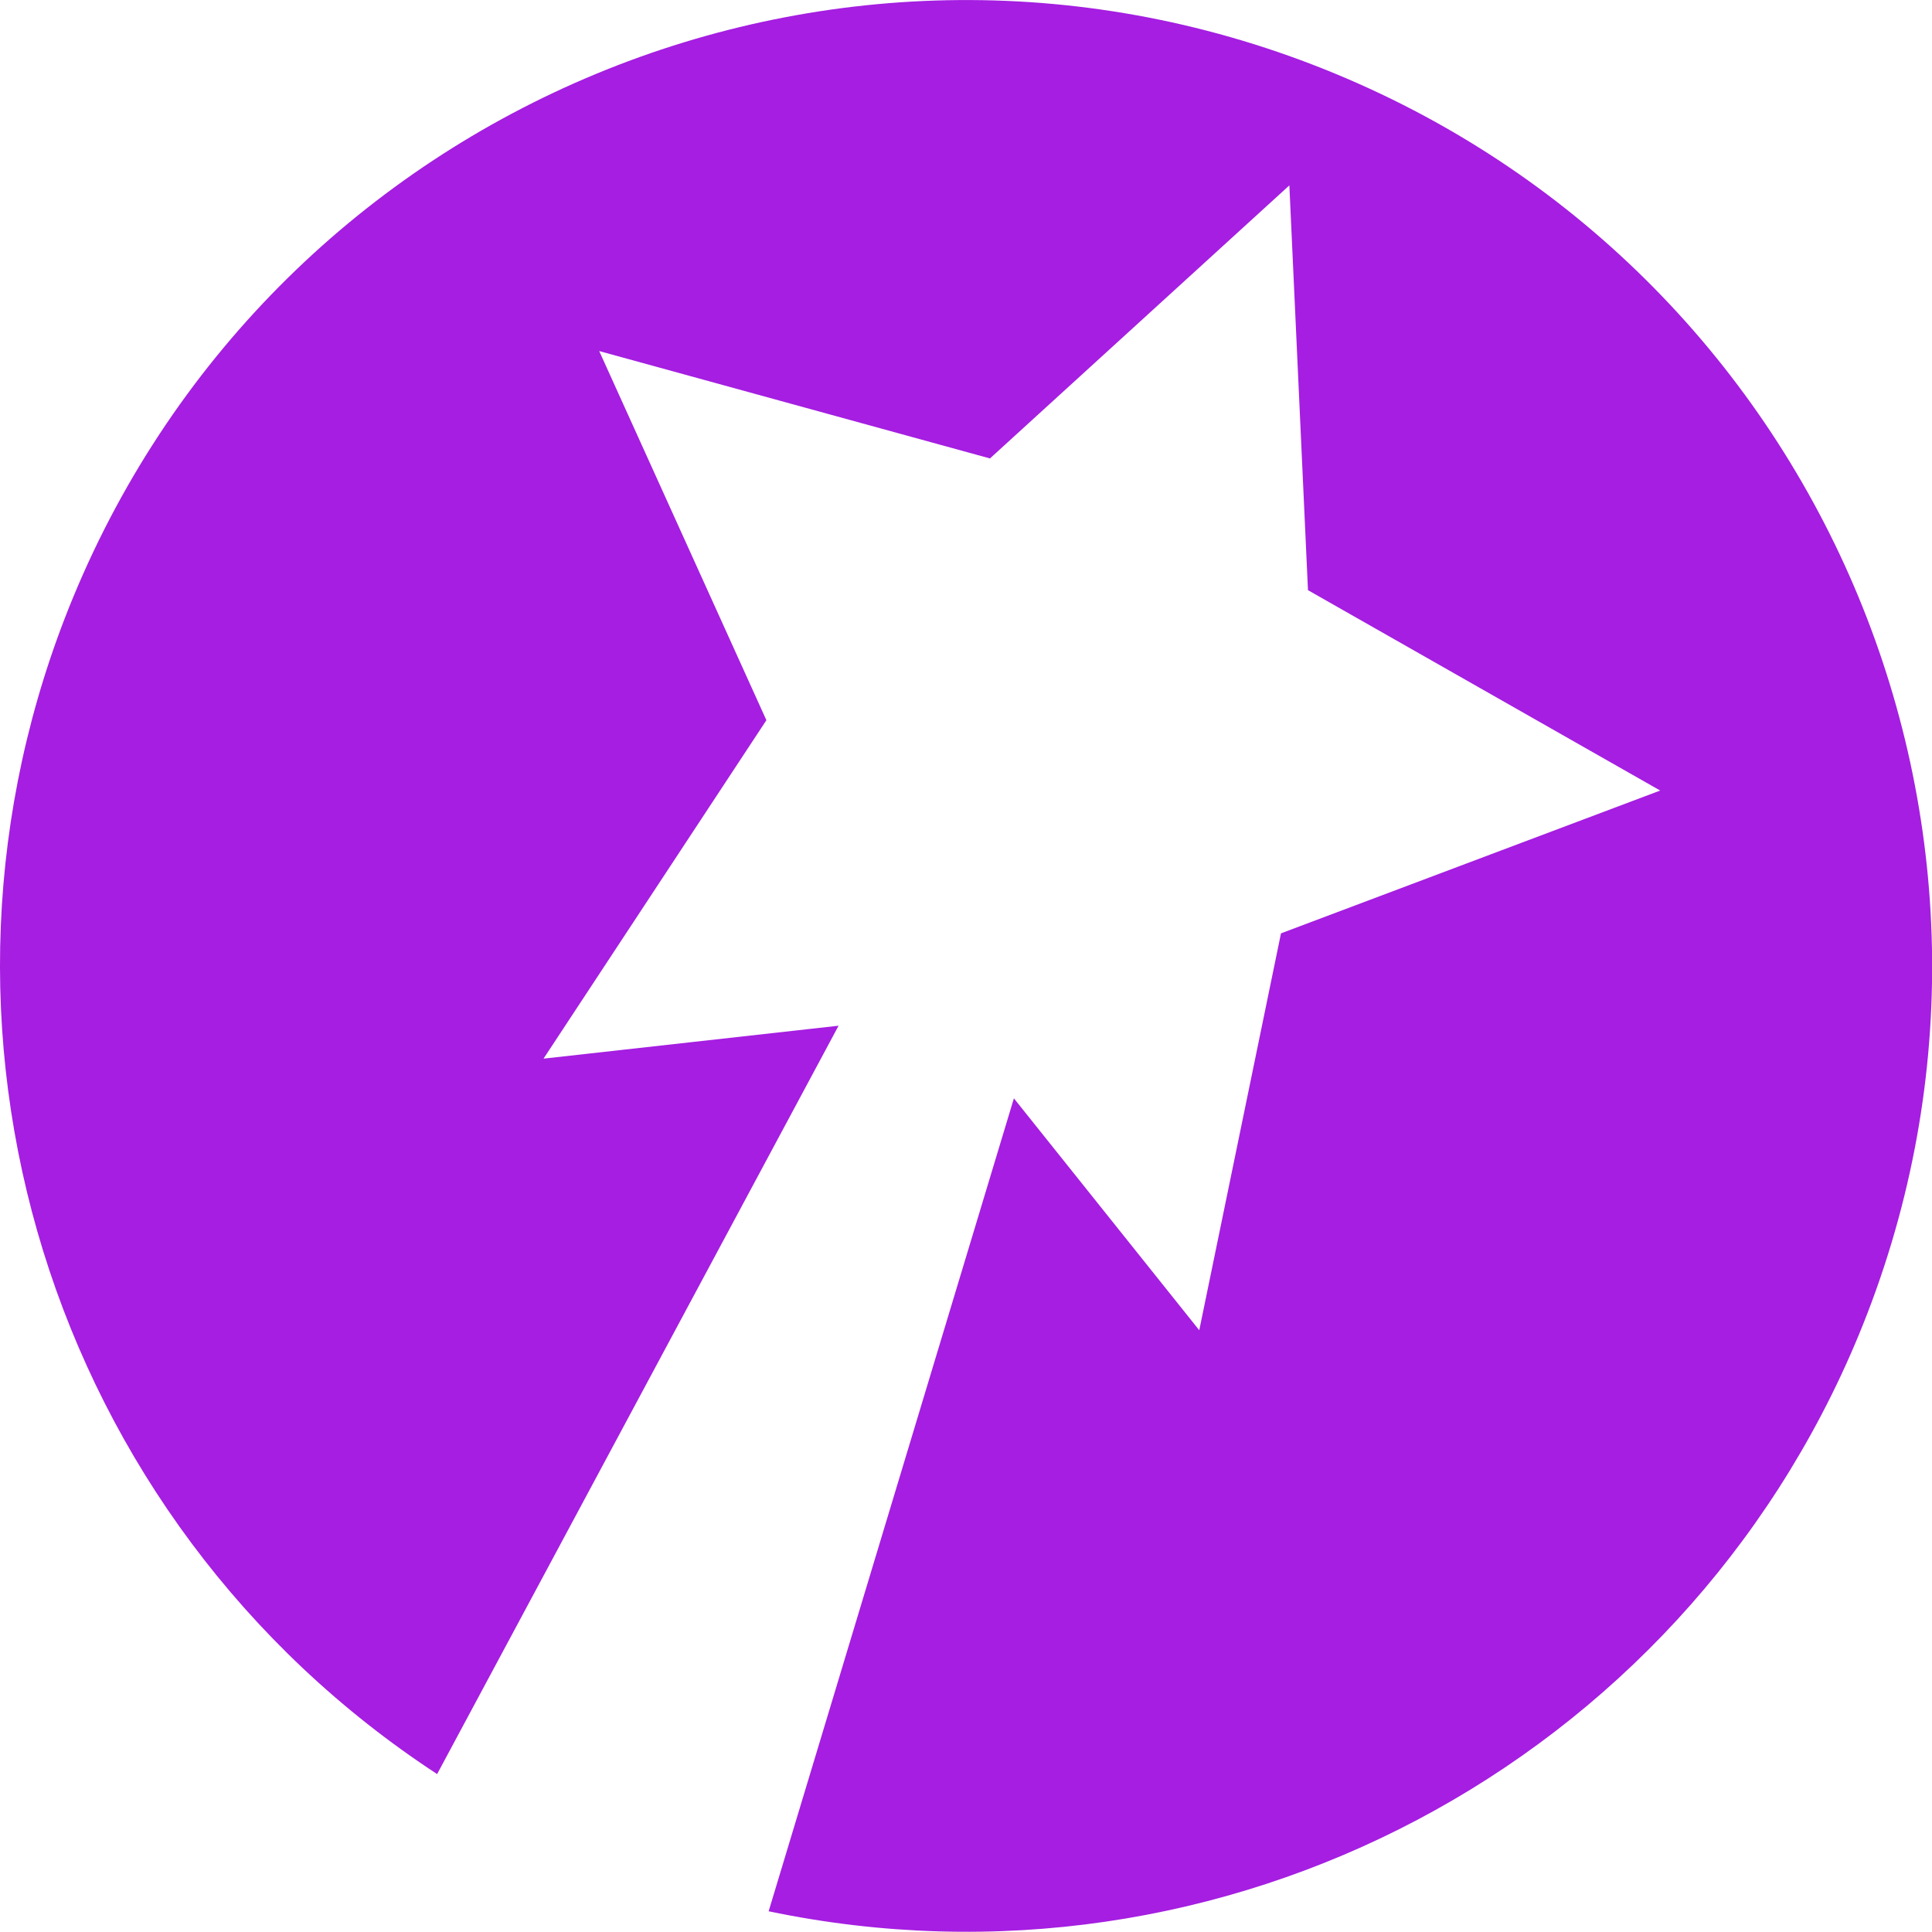
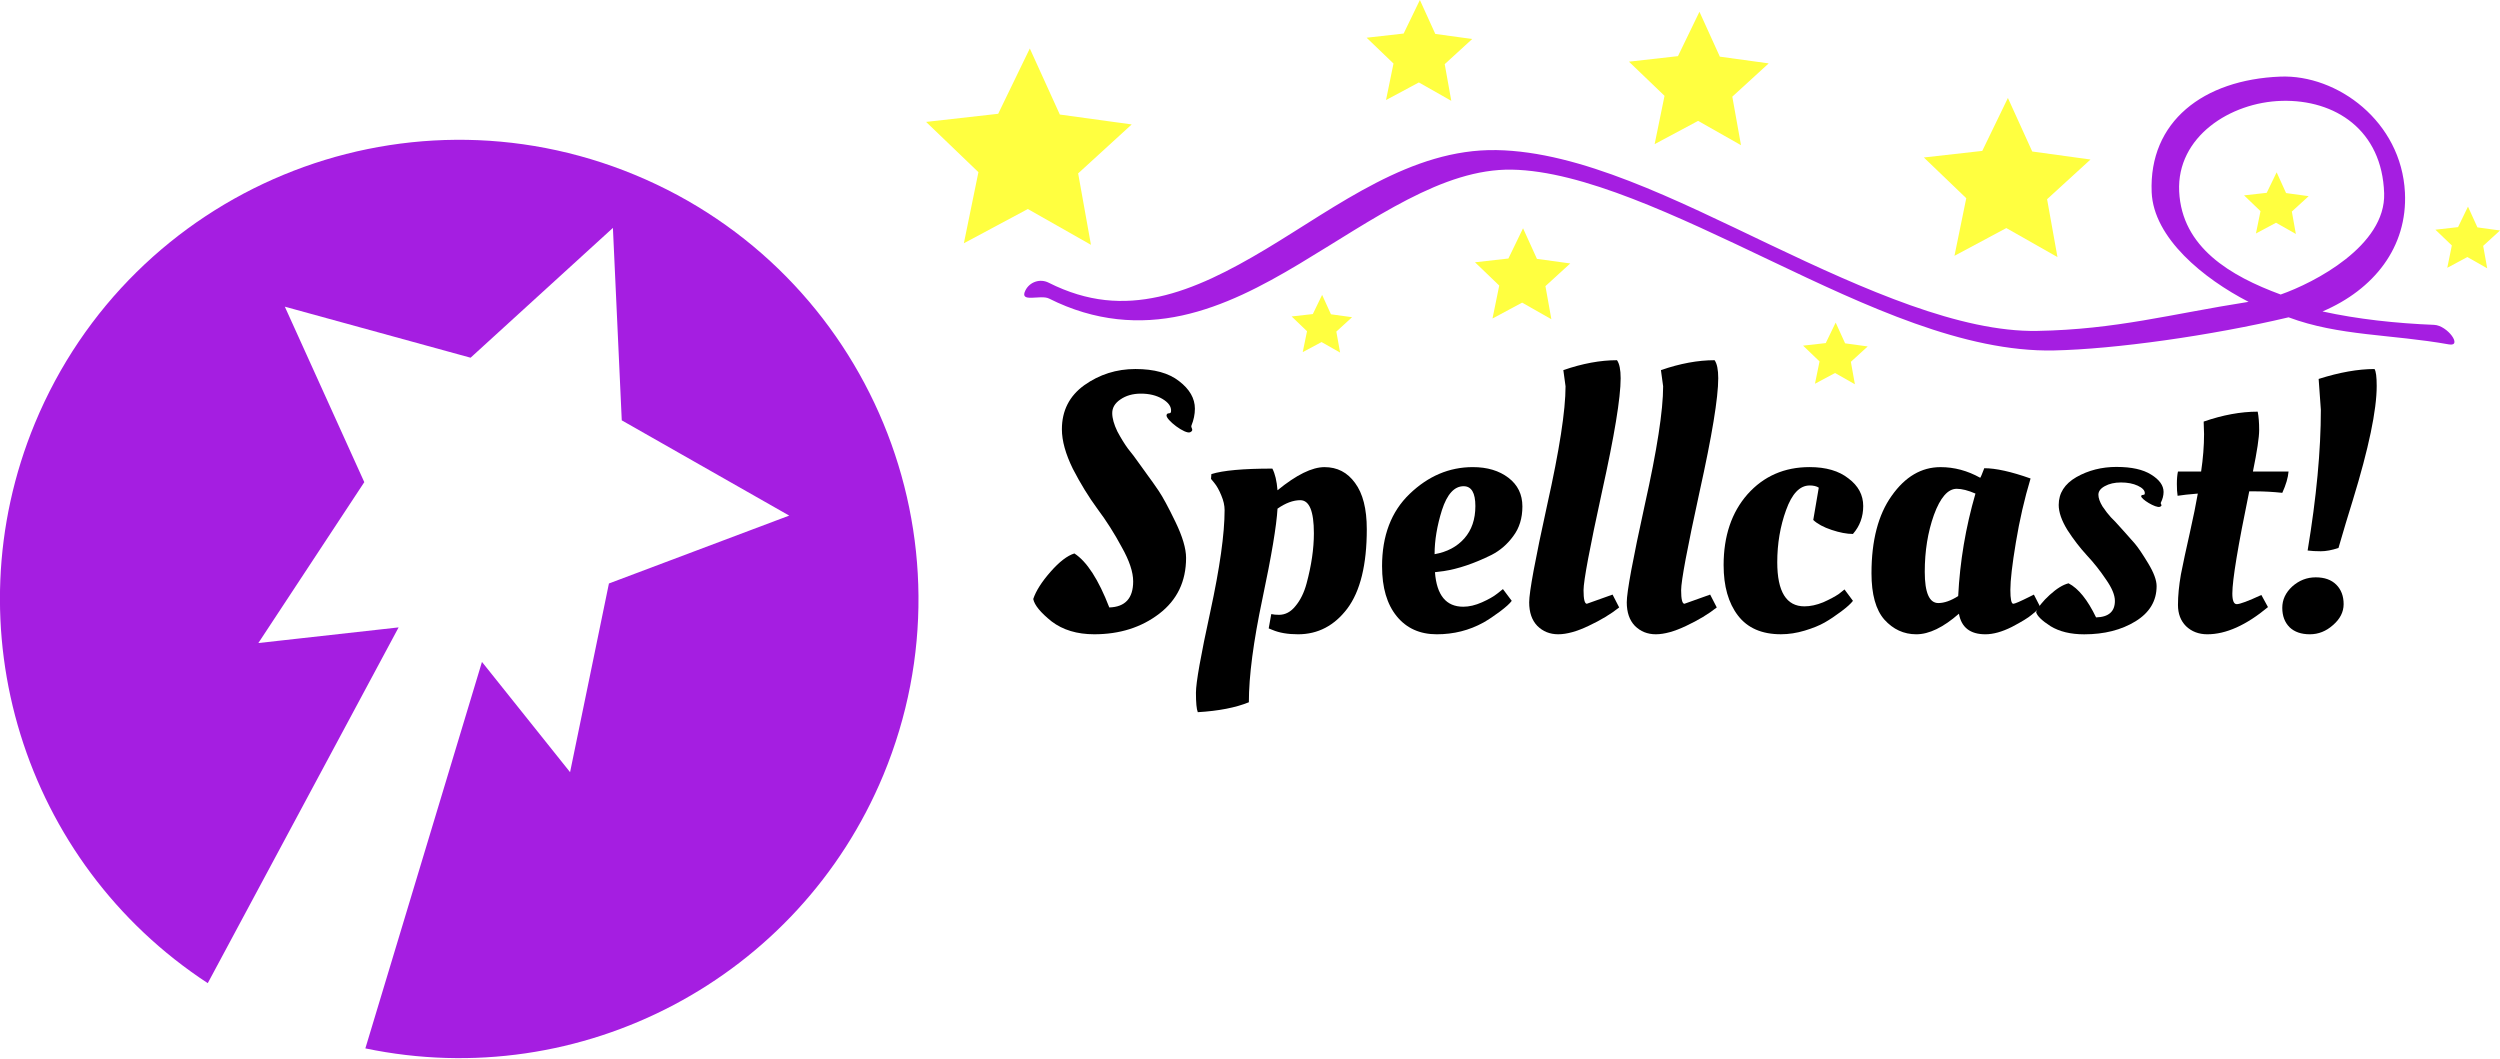
- <svg xmlns="http://www.w3.org/2000/svg" width="400" height="400" viewBox="0 0 105.833 105.833" version="1.1" id="svg8">
-   <defs id="defs2" />
-   <path style="fill:#a51ee1;fill-opacity:1;fill-rule:evenodd;stroke:none;stroke-width:0.265px;stroke-linecap:butt;stroke-linejoin:miter;stroke-opacity:1" d="M 73.161,4.044 A 52.917,52.917 0 0 0 4.022,32.682 52.917,52.917 0 0 0 23.945,97.182 L 45.936,56.188 29.774,57.991 41.982,39.452 32.824,19.231 54.229,25.113 70.63,10.155 71.65,32.329 90.944,43.305 70.171,51.128 65.694,72.869 55.54,60.166 42.105,104.698 A 52.917,52.917 0 0 0 101.799,73.183 52.917,52.917 0 0 0 73.161,4.044 Z" id="path12" />
+ <svg xmlns="http://www.w3.org/2000/svg" width="816.571pt" height="345.603pt" viewBox="0 0 288.068 121.921" version="1.1" id="svg8">
+   <defs id="defs2">
+     </defs>
+   <path style="fill:#a51ee1;fill-opacity:1;fill-rule:evenodd;stroke:none;stroke-width:0.265px;stroke-linecap:butt;stroke-linejoin:miter;stroke-opacity:1" d="M 73.155,20.149 A 52.917,52.917 0 0 0 4.016,48.788 52.917,52.917 0 0 0 23.94,113.287 L 45.931,72.293 29.768,74.096 41.977,55.557 32.819,35.337 54.223,41.218 70.624,26.26 71.644,48.435 90.939,59.411 70.165,67.233 65.688,88.975 55.535,76.271 42.099,120.803 A 52.917,52.917 0 0 0 101.794,89.288 52.917,52.917 0 0 0 73.155,20.149 Z" id="path12" />
+   <g aria-label="Spellcast!" style="font-style:normal;font-variant:normal;font-weight:normal;font-stretch:normal;font-size:7.276px;line-height:125%;font-family:Dingbats;-inkscape-font-specification:Dingbats;text-align:center;letter-spacing:0px;word-spacing:0px;text-anchor:middle;fill:#000000;fill-opacity:1;stroke:none;stroke-width:0.265px;stroke-linecap:butt;stroke-linejoin:miter;stroke-opacity:1" id="text53" transform="translate(-19.31556,11.1578)">
+     <path style="font-style:normal;font-variant:normal;font-weight:normal;font-stretch:normal;font-size:42.333px;line-height:125%;font-family:'Oleo Script';-inkscape-font-specification:'Oleo Script';stroke-width:1px" d="m 567.463,118.539 c -8.213,0 -15.627,2.348 -22.24,7.041 -6.507,4.693 -9.76,11.093 -9.76,19.199 0,5.013 1.601,10.773 4.801,17.279 3.307,6.4 6.879,12.215 10.719,17.441 3.84,5.12 7.361,10.665 10.561,16.639 3.307,5.867 4.961,10.828 4.961,14.881 0,7.36 -3.467,11.146 -10.4,11.359 -4.693,-12.16 -9.761,-20 -15.201,-23.52 -3.093,0.96 -6.558,3.627 -10.398,8 -3.84,4.373 -6.348,8.32 -7.521,11.84 0.533,2.667 3.2,5.92 8,9.76 4.907,3.733 11.094,5.6 18.561,5.6 11.093,0 20.534,-2.986 28.32,-8.959 7.787,-5.973 11.68,-14.08 11.68,-24.32 0,-4.053 -1.547,-9.28 -4.641,-15.68 -3.093,-6.4 -5.546,-10.933 -7.359,-13.6 -1.813,-2.667 -3.361,-4.854 -4.641,-6.561 -1.607,-2.143 -4.099,-5.805 -6.24,-8.641 -0.778,-1.03 -2.398,-3.039 -2.398,-3.039 -1.493,-2.027 -3.041,-4.535 -4.641,-7.521 -1.493,-3.093 -2.24,-5.76 -2.24,-8 0,-2.347 1.173,-4.32 3.52,-5.92 2.453,-1.707 5.441,-2.559 8.961,-2.559 3.627,0 6.719,0.747 9.279,2.24 2.56,1.493 4.125,3.378 3.84,5.6 -0.168,1.304 -1.672,0.141 -1.949,1.523 -0.397,1.978 8.124,8.482 10.305,7.443 1.874,-0.893 0.142,-1.937 0.535,-2.894 0.977,-2.376 1.51,-4.934 1.51,-7.354 0,-4.48 -2.292,-8.48 -6.879,-12 -4.48,-3.52 -10.828,-5.279 -19.041,-5.279 z" transform="scale(0.2645833)" id="path55" />
+     <path d="m 157.333,70.903 q -0.212,-0.508 -0.212,-2.244 0,-1.736 1.651,-9.313 1.651,-7.62 1.651,-11.726 0,-0.804 -0.381,-1.693 -0.381,-0.931 -0.804,-1.439 l -0.381,-0.466 0.042,-0.55 q 1.99,-0.635 7.027,-0.635 0.466,0.889 0.593,2.498 3.26,-2.667 5.419,-2.667 2.201,0 3.514,1.82 1.355,1.82 1.355,5.334 0,6.138 -2.244,9.144 -2.244,2.963 -5.673,2.963 -1.778,0 -2.963,-0.508 l -0.423,-0.169 0.296,-1.651 q 0.381,0.085 0.889,0.085 1.101,0 1.905,-1.016 0.847,-1.016 1.27,-2.582 0.847,-3.133 0.847,-5.8 0,-3.81 -1.566,-3.81 -1.228,0 -2.625,0.974 -0.169,2.963 -1.736,10.372 -1.566,7.408 -1.566,11.938 -2.286,0.931 -5.884,1.143 z" style="font-style:normal;font-variant:normal;font-weight:normal;font-stretch:normal;font-size:42.333px;line-height:125%;font-family:'Oleo Script';-inkscape-font-specification:'Oleo Script';stroke-width:0.265px" id="path57" />
+     <path d="m 178.566,54.096 q 0,-5.292 3.175,-8.34 3.217,-3.09 7.281,-3.09 2.498,0 4.106,1.228 1.609,1.228 1.609,3.302 0,2.032 -1.058,3.429 -1.016,1.397 -2.498,2.159 -3.006,1.482 -5.503,1.863 l -1.016,0.127 q 0.296,3.979 3.26,3.979 1.016,0 2.159,-0.508 1.143,-0.508 1.778,-1.016 l 0.635,-0.508 1.016,1.355 q -0.339,0.466 -1.355,1.228 -1.016,0.762 -1.905,1.27 -2.455,1.355 -5.376,1.355 -2.921,0 -4.614,-2.074 -1.693,-2.074 -1.693,-5.757 z m 6.054,-1.397 q 2.159,-0.381 3.429,-1.82 1.27,-1.439 1.27,-3.725 0,-2.286 -1.355,-2.286 -1.609,0 -2.498,2.752 -0.847,2.709 -0.847,5.08 z" style="font-style:normal;font-variant:normal;font-weight:normal;font-stretch:normal;font-size:42.333px;line-height:125%;font-family:'Oleo Script';-inkscape-font-specification:'Oleo Script';stroke-width:0.265px" id="path59" />
+     <path d="m 198.862,61.928 q -1.439,0 -2.413,-0.974 -0.931,-0.974 -0.931,-2.709 0,-1.778 2.074,-11.218 2.117,-9.483 2.117,-13.674 l -0.254,-1.863 q 3.302,-1.143 6.181,-1.143 0.423,0.593 0.423,2.074 0,3.387 -2.159,13.123 -2.117,9.694 -2.117,11.303 0,1.566 0.381,1.566 l 2.963,-1.058 0.762,1.482 q -1.439,1.143 -3.514,2.117 -2.032,0.974 -3.514,0.974 z" style="font-style:normal;font-variant:normal;font-weight:normal;font-stretch:normal;font-size:42.333px;line-height:125%;font-family:'Oleo Script';-inkscape-font-specification:'Oleo Script';stroke-width:0.265px" id="path61" />
+     <path d="m 210.107,61.928 q -1.439,0 -2.413,-0.974 -0.931,-0.974 -0.931,-2.709 0,-1.778 2.074,-11.218 2.117,-9.483 2.117,-13.674 l -0.254,-1.863 q 3.302,-1.143 6.181,-1.143 0.423,0.593 0.423,2.074 0,3.387 -2.159,13.123 -2.117,9.694 -2.117,11.303 0,1.566 0.381,1.566 l 2.963,-1.058 0.762,1.482 q -1.439,1.143 -3.514,2.117 -2.032,0.974 -3.514,0.974 z" style="font-style:normal;font-variant:normal;font-weight:normal;font-stretch:normal;font-size:42.333px;line-height:125%;font-family:'Oleo Script';-inkscape-font-specification:'Oleo Script';stroke-width:0.265px" id="path63" />
+     <path d="m 227.829,44.783 q -1.693,0 -2.709,2.836 -1.016,2.794 -1.016,6.011 0,5.08 3.133,5.08 1.016,0 2.159,-0.466 1.143,-0.508 1.82,-0.974 l 0.635,-0.508 0.974,1.312 q -0.339,0.466 -1.355,1.228 -1.016,0.762 -1.905,1.27 -0.889,0.508 -2.286,0.931 -1.397,0.423 -2.752,0.423 -3.302,0 -4.953,-2.159 -1.651,-2.159 -1.651,-5.8 0,-5.038 2.752,-8.17 2.794,-3.133 7.154,-3.133 2.836,0 4.487,1.312 1.693,1.27 1.693,3.175 0,1.863 -1.185,3.217 -1.058,0 -2.455,-0.466 -1.397,-0.466 -2.117,-1.143 l 0.635,-3.725 q -0.381,-0.254 -1.058,-0.254 z" style="font-style:normal;font-variant:normal;font-weight:normal;font-stretch:normal;font-size:42.333px;line-height:125%;font-family:'Oleo Script';-inkscape-font-specification:'Oleo Script';stroke-width:0.265px" id="path65" />
+     <path d="m 247.492,43.894 q 0.085,-0.085 0.466,-1.101 1.99,0 5.334,1.185 -1.058,3.514 -1.693,7.366 -0.635,3.81 -0.635,5.461 0,1.609 0.339,1.609 0.254,0 1.863,-0.804 l 0.508,-0.254 0.762,1.482 q -0.381,0.339 -1.016,0.847 -0.593,0.508 -2.286,1.397 -1.693,0.847 -3.048,0.847 -2.625,0 -3.048,-2.371 -2.709,2.371 -4.911,2.371 -2.159,0 -3.683,-1.693 -1.482,-1.693 -1.482,-5.334 0,-5.673 2.328,-8.932 2.328,-3.302 5.63,-3.302 2.371,0 4.572,1.228 z m -4.826,14.436 q 1.016,0 2.286,-0.804 0.296,-5.969 1.99,-11.811 -1.27,-0.55 -2.159,-0.55 -1.524,0 -2.625,3.006 -1.058,2.963 -1.058,6.562 0,3.598 1.566,3.598 z" style="font-style:normal;font-variant:normal;font-weight:normal;font-stretch:normal;font-size:42.333px;line-height:125%;font-family:'Oleo Script';-inkscape-font-specification:'Oleo Script';stroke-width:0.265px" id="path67" />
+     <path d="m 283.019,43.174 q -0.085,1.058 -0.72,2.455 -1.609,-0.169 -3.048,-0.169 h -0.762 q -1.947,9.44 -1.947,11.769 0,1.228 0.508,1.228 0.55,0 2.836,-1.058 l 0.762,1.397 q -3.768,3.133 -6.985,3.133 -1.482,0 -2.455,-0.931 -0.931,-0.931 -0.931,-2.455 0,-1.566 0.339,-3.514 0.381,-1.947 1.016,-4.741 0.635,-2.836 0.931,-4.572 -1.566,0.127 -2.328,0.254 -0.085,-0.508 -0.085,-1.355 0,-0.889 0.127,-1.439 h 2.667 q 0.339,-2.286 0.339,-4.318 l -0.042,-1.312 v -0.127 q 3.302,-1.143 6.223,-1.143 0.169,0.847 0.169,2.117 0,1.27 -0.72,4.784 z" style="font-style:normal;font-variant:normal;font-weight:normal;font-stretch:normal;font-size:42.333px;line-height:125%;font-family:'Oleo Script';-inkscape-font-specification:'Oleo Script';stroke-width:0.265px" id="path71" />
+     <path d="m 293.176,33.311 q 0,4.191 -2.752,13.166 -0.212,0.72 -0.804,2.625 -0.55,1.863 -0.847,2.879 -1.143,0.381 -2.032,0.381 -0.847,0 -1.524,-0.085 1.524,-9.186 1.524,-16.214 l -0.254,-3.556 q 3.598,-1.143 6.435,-1.143 0.254,0.381 0.254,1.947 z m -10.033,27.813 q -0.847,-0.847 -0.847,-2.244 0,-1.397 1.143,-2.455 1.185,-1.058 2.709,-1.058 1.524,0 2.371,0.847 0.847,0.847 0.847,2.244 0,1.355 -1.228,2.413 -1.185,1.058 -2.667,1.058 -1.482,0 -2.328,-0.804 z" style="font-style:normal;font-variant:normal;font-weight:normal;font-stretch:normal;font-size:42.333px;line-height:125%;font-family:'Oleo Script';-inkscape-font-specification:'Oleo Script';stroke-width:0.265px" id="path73" />
+   </g>
+   <path style="font-style:normal;font-variant:normal;font-weight:normal;font-stretch:normal;font-size:42.333px;line-height:125%;font-family:'Oleo Script';-inkscape-font-specification:'Oleo Script';text-align:center;letter-spacing:0px;word-spacing:0px;text-anchor:middle;fill:#000000;fill-opacity:1;stroke:none;stroke-width:0.187px;stroke-linecap:butt;stroke-linejoin:miter;stroke-opacity:1" d="m 243.894,53.801 c -1.713,0 -3.26,0.392 -4.639,1.176 -1.357,0.784 -2.036,1.852 -2.036,3.206 0,0.837 0.334,1.799 1.001,2.885 0.69,1.069 1.435,2.039 2.236,2.912 0.801,0.855 1.535,1.781 2.203,2.778 0.69,0.98 1.035,1.808 1.035,2.485 0,1.229 -0.723,1.861 -2.17,1.897 -0.979,-2.03 -2.036,-3.339 -3.171,-3.927 -0.645,0.16 -1.368,0.606 -2.169,1.336 -0.801,0.73 -1.324,1.389 -1.569,1.977 0.111,0.445 0.668,0.988 1.669,1.63 1.024,0.623 2.314,0.935 3.872,0.935 2.314,0 4.283,-0.499 5.908,-1.496 1.624,-0.997 2.436,-2.351 2.436,-4.061 0,-0.677 -0.323,-1.549 -0.968,-2.618 -0.645,-1.069 -1.157,-1.825 -1.535,-2.271 -0.378,-0.445 -0.701,-0.81 -0.968,-1.095 -0.335,-0.358 -0.855,-0.969 -1.302,-1.443 -0.162,-0.172 -0.5,-0.507 -0.5,-0.507 -0.312,-0.338 -0.634,-0.757 -0.968,-1.256 -0.312,-0.516 -0.467,-0.962 -0.467,-1.336 0,-0.392 0.245,-0.721 0.734,-0.988 0.512,-0.285 1.135,-0.427 1.869,-0.427 0.757,0 1.402,0.125 1.936,0.374 0.534,0.249 0.861,0.564 0.801,0.935 -0.035,0.218 -0.349,0.023 -0.407,0.254 -0.083,0.33 1.695,1.416 2.15,1.243 0.391,-0.149 0.029,-0.323 0.112,-0.483 0.204,-0.397 0.315,-0.824 0.315,-1.228 0,-0.748 -0.478,-1.416 -1.435,-2.004 -0.935,-0.588 -2.259,-0.881 -3.972,-0.881 z" id="path55-9" />
+   <path style="color:#000000;font-style:normal;font-variant:normal;font-weight:normal;font-stretch:normal;font-size:medium;line-height:normal;font-family:sans-serif;font-variant-ligatures:normal;font-variant-position:normal;font-variant-caps:normal;font-variant-numeric:normal;font-variant-alternates:normal;font-variant-east-asian:normal;font-feature-settings:normal;text-indent:0;text-align:start;text-decoration:none;text-decoration-line:none;text-decoration-style:solid;text-decoration-color:#000000;letter-spacing:normal;word-spacing:normal;text-transform:none;writing-mode:lr-tb;direction:ltr;text-orientation:mixed;dominant-baseline:auto;baseline-shift:baseline;text-anchor:start;white-space:normal;shape-padding:0;clip-rule:nonzero;display:inline;overflow:visible;visibility:visible;opacity:1;isolation:auto;mix-blend-mode:normal;color-interpolation:sRGB;color-interpolation-filters:linearRGB;solid-color:#000000;solid-opacity:1;vector-effect:none;fill:#a51ee1;fill-opacity:1;fill-rule:nonzero;stroke:none;stroke-width:3.969;stroke-linecap:round;stroke-linejoin:round;stroke-miterlimit:4;stroke-dasharray:none;stroke-dashoffset:0;stroke-opacity:1;paint-order:markers stroke fill;color-rendering:auto;image-rendering:auto;shape-rendering:auto;text-rendering:auto;enable-background:accumulate" d="M 262.748,8.828 C 253.866,9.177 247.595,14.029 247.93,22.148 c 0.218,5.29 6.002,9.974 11.165,12.633 -9.053,1.421 -15.241,3.185 -24.347,3.349 -8.846,0.159 -19.838,-4.717 -30.791,-9.936 -10.953,-5.22 -21.829,-10.729 -31.515,-10.899 -9.871,-0.173 -18.303,6.45 -26.593,11.416 -4.145,2.483 -8.243,4.588 -12.335,5.481 -4.092,0.894 -8.153,0.661 -12.689,-1.622 -0.979,-0.493 -2.168,-0.096 -2.665,0.881 -0.773,1.52 1.737,0.456 2.715,0.949 5.32,2.678 10.515,3.005 15.322,1.955 4.807,-1.05 9.249,-3.391 13.527,-5.953 8.557,-5.125 16.506,-10.994 24.484,-10.854 8.164,0.143 18.894,5.279 29.878,10.513 10.984,5.234 22.258,10.535 32.592,10.32 6.992,-0.146 18.068,-1.697 27.03,-3.817 5.775,2.161 11.842,1.938 18.473,3.12 1.615,0.288 -0.153,-2.19 -1.709,-2.252 -4.421,-0.177 -8.834,-0.658 -12.856,-1.545 5.9,-2.515 9.816,-7.395 9.498,-13.71 -0.412,-8.184 -7.794,-13.609 -14.366,-13.35 z m 0.161,2.793 c 6.179,-0.167 11.576,3.367 11.81,10.659 0.194,6.044 -8.058,10.302 -11.922,11.657 -5.778,-2.13 -11.389,-5.419 -11.697,-11.878 -0.3,-6.295 5.891,-10.277 11.809,-10.437 z" id="path907" />
+   <path style="fill:#ffff40;fill-opacity:1;stroke:none;stroke-width:3.969;stroke-linecap:round;stroke-linejoin:round;stroke-miterlimit:4;stroke-dasharray:none;stroke-opacity:1;paint-order:markers stroke fill" id="path909" d="m 125.707,28.21 -7.272,-4.126 -7.371,3.946 1.677,-8.191 -6.031,-5.791 8.308,-0.937 3.644,-7.525 3.458,7.612 8.283,1.14 -6.171,5.641 z" />
+   <path style="fill:#ffff40;fill-opacity:1;stroke:none;stroke-width:2.038;stroke-linecap:round;stroke-linejoin:round;stroke-miterlimit:4;stroke-dasharray:none;stroke-opacity:1;paint-order:markers stroke fill" id="path909-8" d="m 167.228,11.619 -3.735,-2.119 -3.786,2.027 0.861,-4.207 -3.097,-2.974 L 161.738,3.865 163.609,1.4555057e-7 165.385,3.909 l 4.254,0.585 -3.169,2.897 z" />
+   <path style="fill:#ffff40;fill-opacity:1;stroke:none;stroke-width:3.217;stroke-linecap:round;stroke-linejoin:round;stroke-miterlimit:4;stroke-dasharray:none;stroke-opacity:1;paint-order:markers stroke fill" id="path909-6" d="m 237.076,29.623 -5.894,-3.344 -5.974,3.198 1.359,-6.638 -4.888,-4.693 6.733,-0.759 2.953,-6.099 2.803,6.169 6.713,0.924 -5.001,4.572 z" />
+   <path style="fill:#ffff40;fill-opacity:1;stroke:none;stroke-width:2.697;stroke-linecap:round;stroke-linejoin:round;stroke-miterlimit:4;stroke-dasharray:none;stroke-opacity:1;paint-order:markers stroke fill" id="path909-6-8" d="m 200.611,16.731 -4.942,-2.804 -5.01,2.682 1.14,-5.567 -4.099,-3.936 5.647,-0.637 2.476,-5.114 2.35,5.174 5.629,0.775 -4.194,3.834 z" />
+   <path style="fill:#ffff40;fill-opacity:1;stroke:none;stroke-width:1.839;stroke-linecap:round;stroke-linejoin:round;stroke-miterlimit:4;stroke-dasharray:none;stroke-opacity:1;paint-order:markers stroke fill" id="path909-6-6" d="m 178.76,36.783 -3.369,-1.911 -3.415,1.828 0.777,-3.795 -2.794,-2.683 3.849,-0.434 1.688,-3.486 1.602,3.527 3.837,0.528 -2.859,2.613 z" />
+   <path style="fill:#ffff40;fill-opacity:1;stroke:none;stroke-width:1.167;stroke-linecap:round;stroke-linejoin:round;stroke-miterlimit:4;stroke-dasharray:none;stroke-opacity:1;paint-order:markers stroke fill" id="path909-6-6-9" d="m 154.416,40.627 -2.138,-1.213 -2.167,1.16 0.493,-2.408 -1.773,-1.702 2.442,-0.275 1.071,-2.212 1.017,2.238 2.435,0.335 -1.814,1.658 z" />
+   <path style="fill:#ffff40;fill-opacity:1;stroke:none;stroke-width:1.247;stroke-linecap:round;stroke-linejoin:round;stroke-miterlimit:4;stroke-dasharray:none;stroke-opacity:1;paint-order:markers stroke fill" id="path909-6-6-7" d="m 286.593,30.915 -2.285,-1.296 -2.316,1.24 0.527,-2.574 -1.895,-1.819 2.61,-0.294 1.145,-2.364 1.087,2.392 2.602,0.358 -1.939,1.772 z" />
+   <path style="fill:#ffff40;fill-opacity:1;stroke:none;stroke-width:1.247;stroke-linecap:round;stroke-linejoin:round;stroke-miterlimit:4;stroke-dasharray:none;stroke-opacity:1;paint-order:markers stroke fill" id="path909-6-6-7-2" d="m 264.546,26.961 -2.285,-1.296 -2.316,1.24 0.527,-2.574 -1.895,-1.819 2.61,-0.294 1.145,-2.364 1.087,2.392 2.602,0.358 -1.939,1.772 z" />
+   <path style="fill:#ffff40;fill-opacity:1;stroke:none;stroke-width:1.247;stroke-linecap:round;stroke-linejoin:round;stroke-miterlimit:4;stroke-dasharray:none;stroke-opacity:1;paint-order:markers stroke fill" id="path909-6-6-7-2-6" d="m 213.734,44.276 -2.285,-1.296 -2.316,1.24 0.527,-2.574 -1.895,-1.819 2.61,-0.294 1.145,-2.364 1.087,2.392 2.602,0.358 -1.939,1.772 z" />
</svg>
